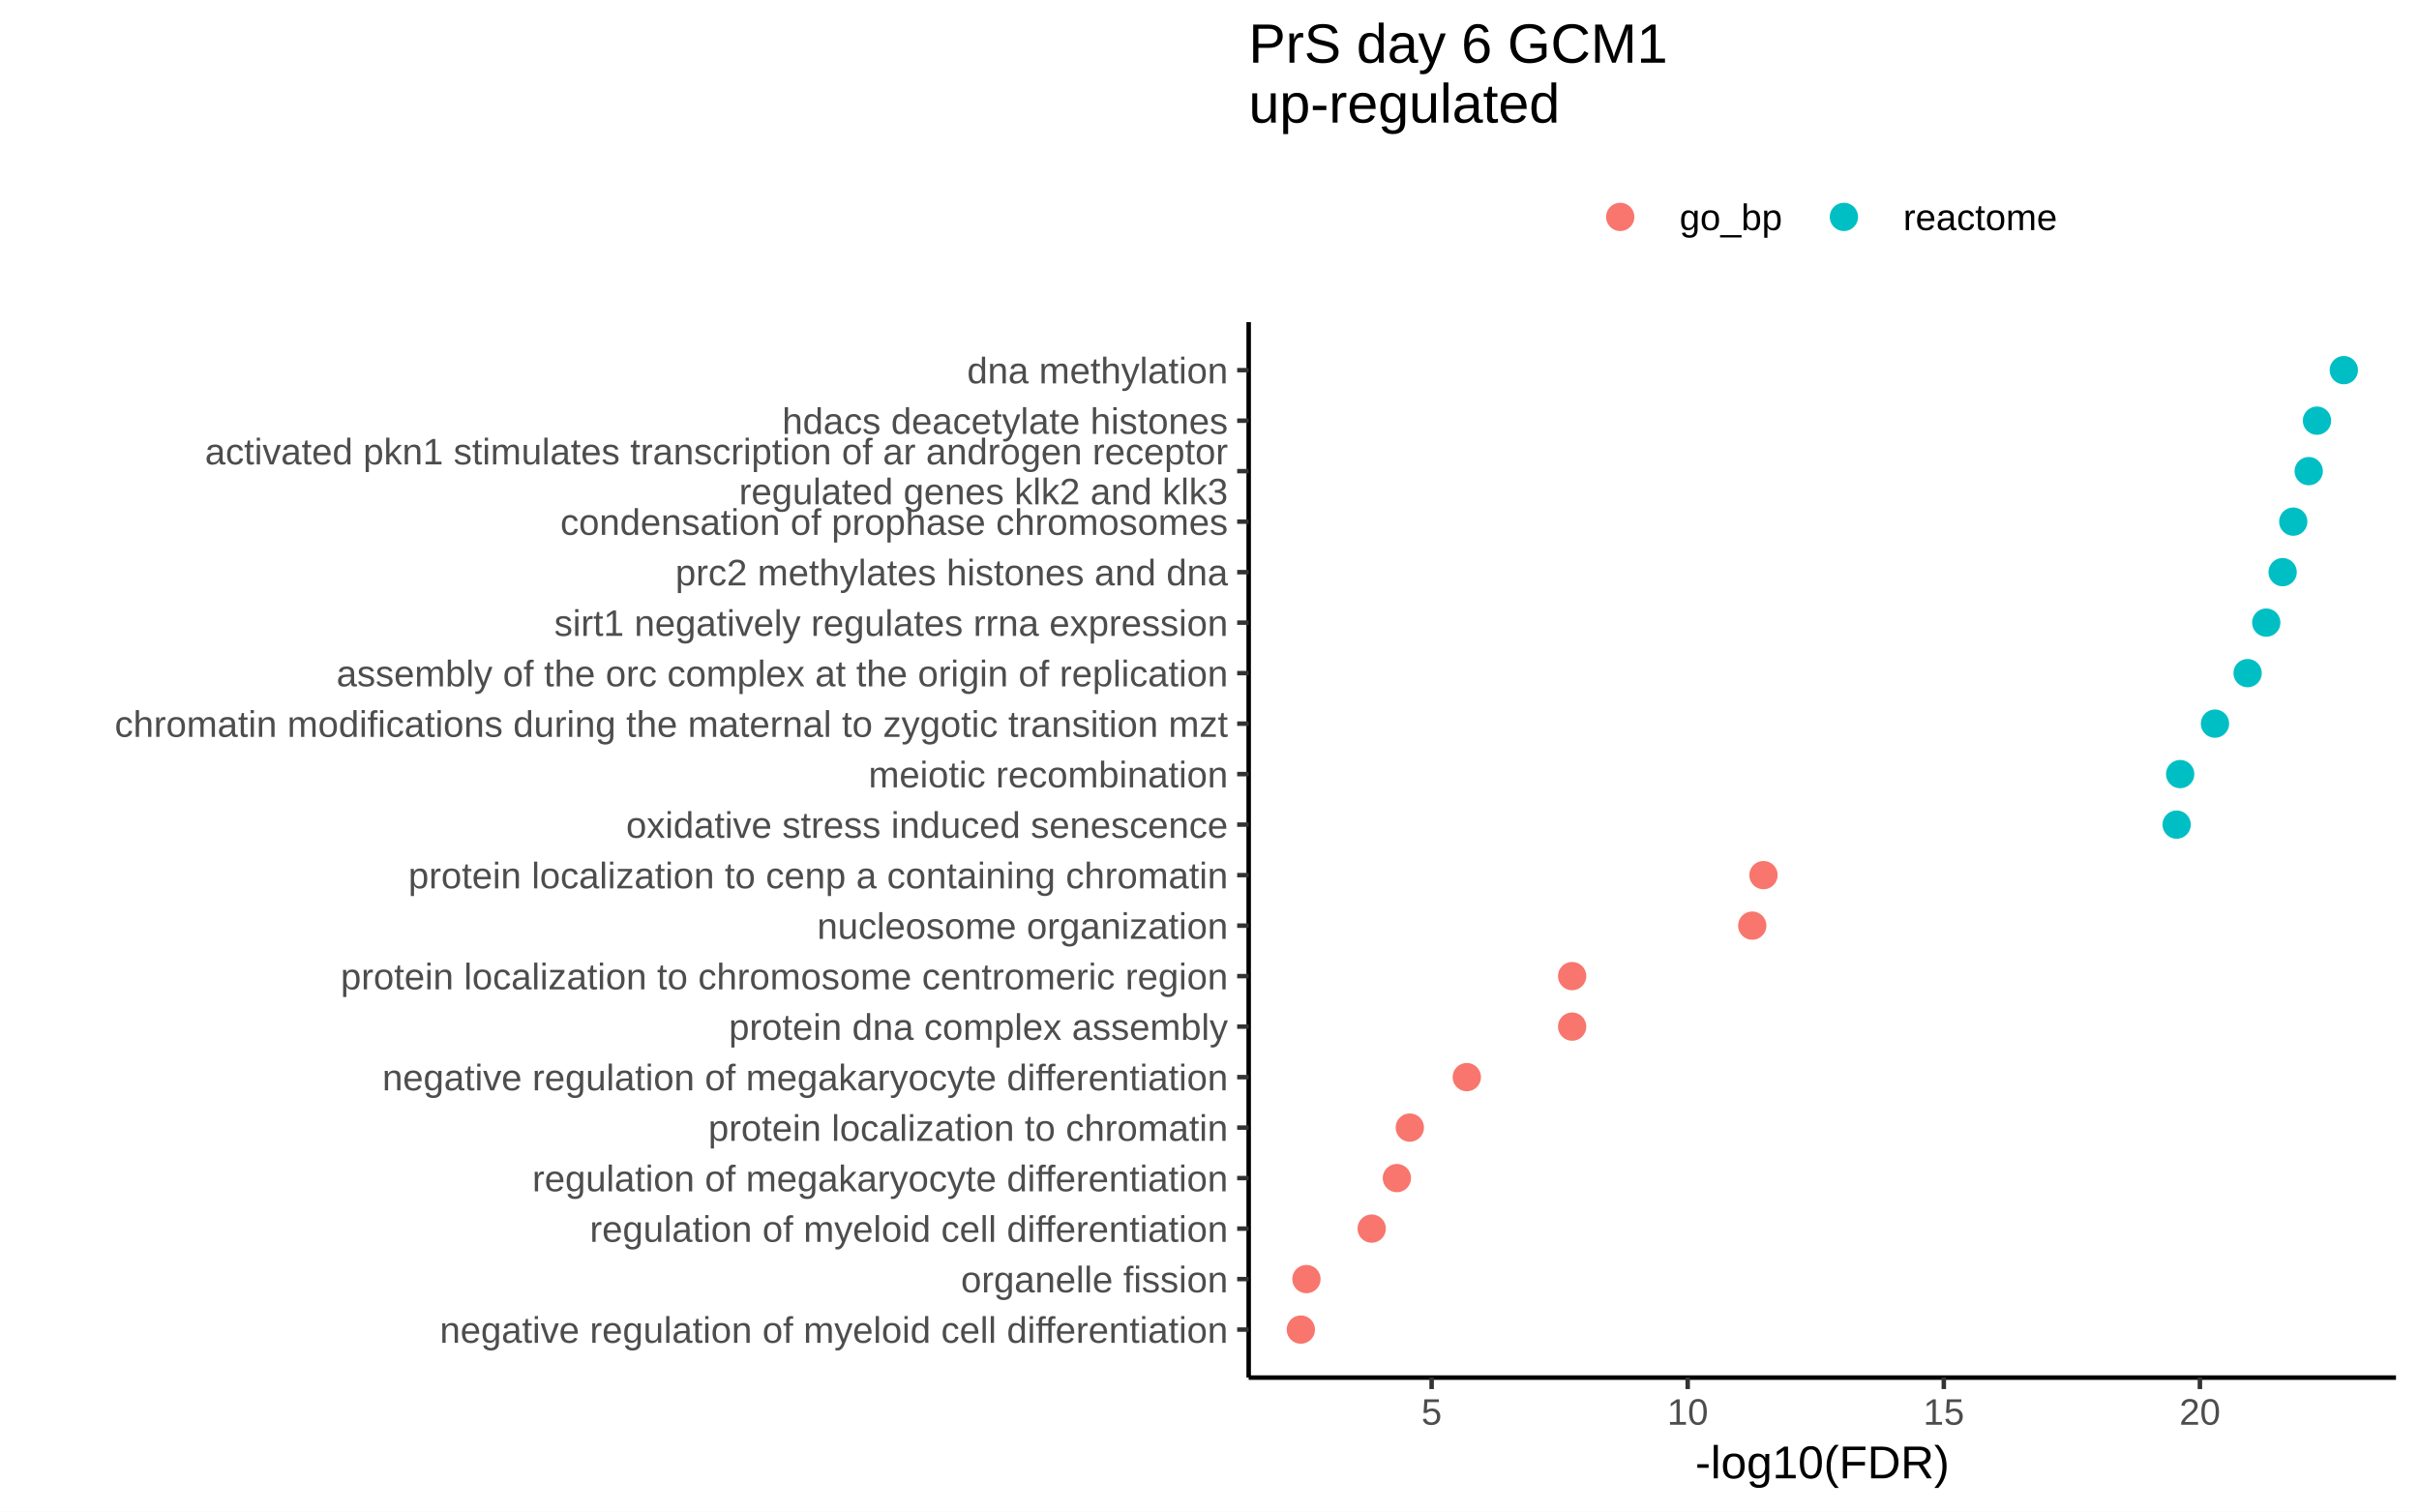
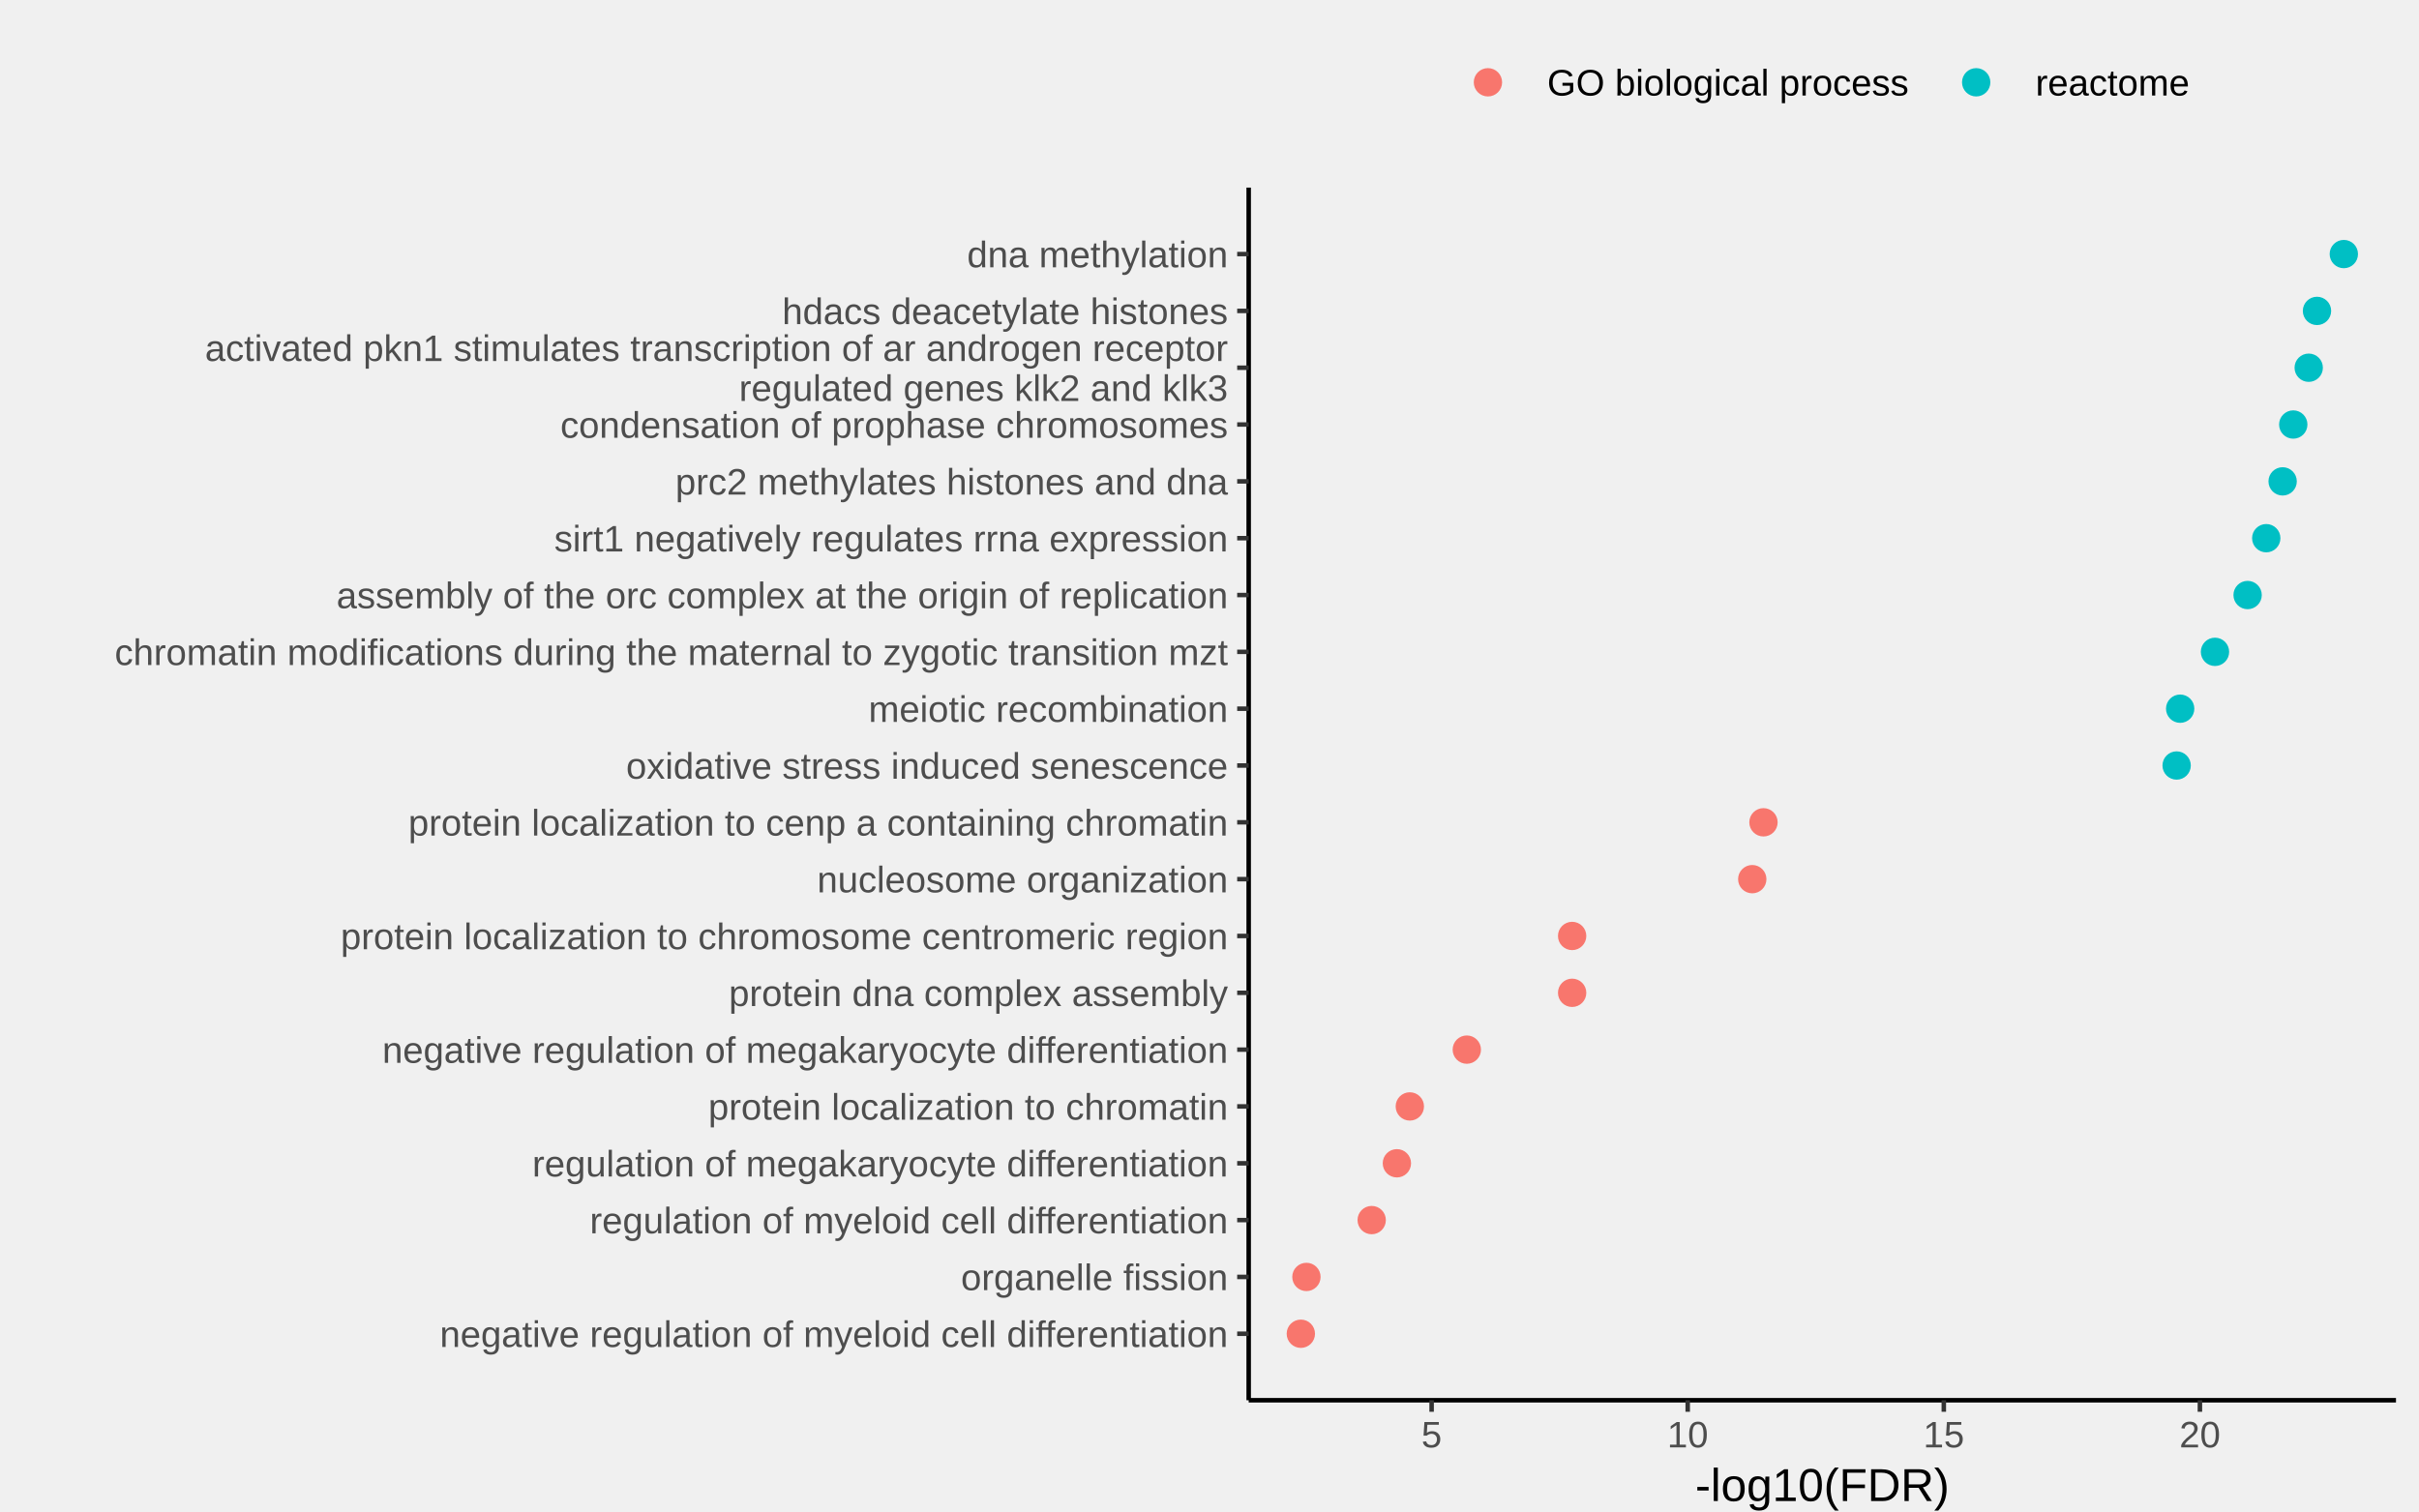
<svg xmlns="http://www.w3.org/2000/svg" class="svglite" width="576.00pt" height="360.00pt" viewBox="0 0 576.00 360.00">
  <defs>
    <style type="text/css">
    .svglite line, .svglite polyline, .svglite polygon, .svglite path, .svglite rect, .svglite circle {
      fill: none;
      stroke: #000000;
      stroke-linecap: round;
      stroke-linejoin: round;
      stroke-miterlimit: 10.00;
    }
    .svglite text {
      white-space: pre;
    }
  </style>
  </defs>
  <rect width="100%" height="100%" style="stroke: none; fill: none;" />
  <defs>
    <clipPath id="cpMC4wMHw1NzYuMDB8MC4wMHwzNjAuMDA=">
      <rect x="0.00" y="0.00" width="576.00" height="360.00" />
    </clipPath>
  </defs>
  <g clip-path="url(#cpMC4wMHw1NzYuMDB8MC4wMHwzNjAuMDA=)">
-     <rect x="0.00" y="0.00" width="576.00" height="360.00" style="stroke-width: 1.07; stroke: #FFFFFF; fill: #FFFFFF;" />
+     <rect x="0.00" y="0.00" width="576.00" height="365.40" style="stroke-width: 1.07; stroke: none;" />
  </g>
  <defs>
-     <clipPath id="cpMjk3LjMzfDU3MC41Mnw3Ni43M3wzMjguMTA=">
-       <rect x="297.33" y="76.73" width="273.19" height="251.36" />
+     <clipPath id="cpMjk3LjMzfDU3MC41Mnw0NC42OHwzMzMuNTA=">
+       <rect x="297.33" y="44.68" width="273.19" height="288.82" />
    </clipPath>
  </defs>
-   <g clip-path="url(#cpMjk3LjMzfDU3MC41Mnw3Ni43M3wzMjguMTA=)">
-     <rect x="297.33" y="76.73" width="273.19" height="251.36" style="stroke-width: 1.07; stroke: none; fill: #FFFFFF;" />
-     <circle cx="309.75" cy="316.67" r="3.02" style="stroke-width: 0.71; stroke: #F8766D; fill: #F8766D;" />
-     <circle cx="311.08" cy="304.64" r="3.02" style="stroke-width: 0.71; stroke: #F8766D; fill: #F8766D;" />
-     <circle cx="326.62" cy="292.62" r="3.02" style="stroke-width: 0.71; stroke: #F8766D; fill: #F8766D;" />
-     <circle cx="332.62" cy="280.59" r="3.02" style="stroke-width: 0.71; stroke: #F8766D; fill: #F8766D;" />
-     <circle cx="335.70" cy="268.56" r="3.02" style="stroke-width: 0.71; stroke: #F8766D; fill: #F8766D;" />
-     <circle cx="349.27" cy="256.54" r="3.02" style="stroke-width: 0.71; stroke: #F8766D; fill: #F8766D;" />
-     <circle cx="374.35" cy="244.51" r="3.02" style="stroke-width: 0.71; stroke: #F8766D; fill: #F8766D;" />
-     <circle cx="374.35" cy="232.48" r="3.02" style="stroke-width: 0.71; stroke: #F8766D; fill: #F8766D;" />
-     <circle cx="417.24" cy="220.46" r="3.02" style="stroke-width: 0.71; stroke: #F8766D; fill: #F8766D;" />
-     <circle cx="419.91" cy="208.43" r="3.02" style="stroke-width: 0.71; stroke: #F8766D; fill: #F8766D;" />
-     <circle cx="518.29" cy="196.40" r="3.02" style="stroke-width: 0.71; stroke: #00BFC4; fill: #00BFC4;" />
-     <circle cx="519.13" cy="184.37" r="3.02" style="stroke-width: 0.71; stroke: #00BFC4; fill: #00BFC4;" />
-     <circle cx="527.42" cy="172.35" r="3.02" style="stroke-width: 0.71; stroke: #00BFC4; fill: #00BFC4;" />
-     <circle cx="535.19" cy="160.32" r="3.02" style="stroke-width: 0.71; stroke: #00BFC4; fill: #00BFC4;" />
-     <circle cx="539.63" cy="148.29" r="3.02" style="stroke-width: 0.71; stroke: #00BFC4; fill: #00BFC4;" />
-     <circle cx="543.53" cy="136.27" r="3.02" style="stroke-width: 0.71; stroke: #00BFC4; fill: #00BFC4;" />
-     <circle cx="546.06" cy="124.24" r="3.02" style="stroke-width: 0.71; stroke: #00BFC4; fill: #00BFC4;" />
-     <circle cx="549.74" cy="112.21" r="3.02" style="stroke-width: 0.71; stroke: #00BFC4; fill: #00BFC4;" />
-     <circle cx="551.71" cy="100.19" r="3.02" style="stroke-width: 0.71; stroke: #00BFC4; fill: #00BFC4;" />
-     <circle cx="558.10" cy="88.16" r="3.02" style="stroke-width: 0.71; stroke: #00BFC4; fill: #00BFC4;" />
+   <g clip-path="url(#cpMjk3LjMzfDU3MC41Mnw0NC42OHwzMzMuNTA=)">
+     <rect x="297.33" y="44.68" width="273.19" height="288.82" style="stroke-width: 1.07; stroke: none;" />
+     <circle cx="309.75" cy="317.66" r="3.02" style="stroke-width: 0.71; stroke: #F8766D; fill: #F8766D;" />
+     <circle cx="311.08" cy="304.13" r="3.02" style="stroke-width: 0.71; stroke: #F8766D; fill: #F8766D;" />
+     <circle cx="326.62" cy="290.59" r="3.02" style="stroke-width: 0.71; stroke: #F8766D; fill: #F8766D;" />
+     <circle cx="332.62" cy="277.06" r="3.02" style="stroke-width: 0.71; stroke: #F8766D; fill: #F8766D;" />
+     <circle cx="335.70" cy="263.52" r="3.02" style="stroke-width: 0.71; stroke: #F8766D; fill: #F8766D;" />
+     <circle cx="349.27" cy="249.99" r="3.02" style="stroke-width: 0.71; stroke: #F8766D; fill: #F8766D;" />
+     <circle cx="374.35" cy="236.46" r="3.02" style="stroke-width: 0.71; stroke: #F8766D; fill: #F8766D;" />
+     <circle cx="374.35" cy="222.92" r="3.02" style="stroke-width: 0.71; stroke: #F8766D; fill: #F8766D;" />
+     <circle cx="417.24" cy="209.39" r="3.02" style="stroke-width: 0.71; stroke: #F8766D; fill: #F8766D;" />
+     <circle cx="419.91" cy="195.85" r="3.02" style="stroke-width: 0.71; stroke: #F8766D; fill: #F8766D;" />
+     <circle cx="518.29" cy="182.32" r="3.02" style="stroke-width: 0.71; stroke: #00BFC4; fill: #00BFC4;" />
+     <circle cx="519.13" cy="168.79" r="3.02" style="stroke-width: 0.71; stroke: #00BFC4; fill: #00BFC4;" />
+     <circle cx="527.42" cy="155.25" r="3.02" style="stroke-width: 0.71; stroke: #00BFC4; fill: #00BFC4;" />
+     <circle cx="535.19" cy="141.72" r="3.02" style="stroke-width: 0.71; stroke: #00BFC4; fill: #00BFC4;" />
+     <circle cx="539.63" cy="128.18" r="3.02" style="stroke-width: 0.71; stroke: #00BFC4; fill: #00BFC4;" />
+     <circle cx="543.53" cy="114.65" r="3.02" style="stroke-width: 0.71; stroke: #00BFC4; fill: #00BFC4;" />
+     <circle cx="546.06" cy="101.11" r="3.02" style="stroke-width: 0.71; stroke: #00BFC4; fill: #00BFC4;" />
+     <circle cx="549.74" cy="87.58" r="3.02" style="stroke-width: 0.71; stroke: #00BFC4; fill: #00BFC4;" />
+     <circle cx="551.71" cy="74.05" r="3.02" style="stroke-width: 0.71; stroke: #00BFC4; fill: #00BFC4;" />
+     <circle cx="558.10" cy="60.51" r="3.02" style="stroke-width: 0.71; stroke: #00BFC4; fill: #00BFC4;" />
  </g>
  <g clip-path="url(#cpMC4wMHw1NzYuMDB8MC4wMHwzNjAuMDA=)">
-     <polyline points="297.33,328.10 297.33,76.73 " style="stroke-width: 1.07; stroke-linecap: butt;" />
-     <text x="292.40" y="319.82" text-anchor="end" style="font-size: 8.80px;fill: #4D4D4D; font-family: &quot;Arial&quot;;" textLength="236.61px" lengthAdjust="spacingAndGlyphs">                    negative regulation of myeloid cell differentiation</text>
-     <text x="292.40" y="307.80" text-anchor="end" style="font-size: 8.80px;fill: #4D4D4D; font-family: &quot;Arial&quot;;" textLength="205.15px" lengthAdjust="spacingAndGlyphs">                                                          organelle fission</text>
-     <text x="292.40" y="295.77" text-anchor="end" style="font-size: 8.80px;fill: #4D4D4D; font-family: &quot;Arial&quot;;" textLength="225.31px" lengthAdjust="spacingAndGlyphs">                              regulation of myeloid cell differentiation</text>
-     <text x="292.40" y="283.74" text-anchor="end" style="font-size: 8.80px;fill: #4D4D4D; font-family: &quot;Arial&quot;;" textLength="236.58px" lengthAdjust="spacingAndGlyphs">                             regulation of megakaryocyte differentiation</text>
-     <text x="292.40" y="271.72" text-anchor="end" style="font-size: 8.80px;fill: #4D4D4D; font-family: &quot;Arial&quot;;" textLength="221.36px" lengthAdjust="spacingAndGlyphs">                                        protein localization to chromatin</text>
-     <text x="292.40" y="259.69" text-anchor="end" style="font-size: 8.80px;fill: #4D4D4D; font-family: &quot;Arial&quot;;" textLength="247.89px" lengthAdjust="spacingAndGlyphs">                   negative regulation of megakaryocyte differentiation</text>
-     <text x="292.40" y="247.66" text-anchor="end" style="font-size: 8.80px;fill: #4D4D4D; font-family: &quot;Arial&quot;;" textLength="231.13px" lengthAdjust="spacingAndGlyphs">                                              protein dna complex assembly</text>
-     <text x="292.40" y="235.64" text-anchor="end" style="font-size: 8.80px;fill: #4D4D4D; font-family: &quot;Arial&quot;;" textLength="255.20px" lengthAdjust="spacingAndGlyphs">                  protein localization to chromosome centromeric region</text>
-     <text x="292.40" y="223.61" text-anchor="end" style="font-size: 8.80px;fill: #4D4D4D; font-family: &quot;Arial&quot;;" textLength="222.32px" lengthAdjust="spacingAndGlyphs">                                                   nucleosome organization</text>
-     <text x="292.40" y="211.58" text-anchor="end" style="font-size: 8.80px;fill: #4D4D4D; font-family: &quot;Arial&quot;;" textLength="243.96px" lengthAdjust="spacingAndGlyphs">                    protein localization to cenp a containing chromatin</text>
-     <text x="292.40" y="199.55" text-anchor="end" style="font-size: 8.80px;fill: #4D4D4D; font-family: &quot;Arial&quot;;" textLength="236.07px" lengthAdjust="spacingAndGlyphs">                                      oxidative stress induced senescence</text>
-     <text x="292.40" y="187.53" text-anchor="end" style="font-size: 8.80px;fill: #4D4D4D; font-family: &quot;Arial&quot;;" textLength="214.94px" lengthAdjust="spacingAndGlyphs">                                                     meiotic recombination</text>
-     <text x="292.40" y="175.50" text-anchor="end" style="font-size: 8.80px;fill: #4D4D4D; font-family: &quot;Arial&quot;;" textLength="267.47px" lengthAdjust="spacingAndGlyphs"> chromatin modifications during the maternal to zygotic transition mzt</text>
-     <text x="292.40" y="163.47" text-anchor="end" style="font-size: 8.80px;fill: #4D4D4D; font-family: &quot;Arial&quot;;" textLength="248.84px" lengthAdjust="spacingAndGlyphs">               assembly of the orc complex at the origin of replication</text>
-     <text x="292.40" y="151.45" text-anchor="end" style="font-size: 8.80px;fill: #4D4D4D; font-family: &quot;Arial&quot;;" textLength="233.64px" lengthAdjust="spacingAndGlyphs">                              sirt1 negatively regulates rrna expression</text>
-     <text x="292.40" y="139.42" text-anchor="end" style="font-size: 8.80px;fill: #4D4D4D; font-family: &quot;Arial&quot;;" textLength="231.65px" lengthAdjust="spacingAndGlyphs">                                         prc2 methylates histones and dna</text>
-     <text x="292.40" y="127.39" text-anchor="end" style="font-size: 8.80px;fill: #4D4D4D; font-family: &quot;Arial&quot;;" textLength="249.30px" lengthAdjust="spacingAndGlyphs">                                     condensation of prophase chromosomes</text>
-     <text x="292.40" y="110.61" text-anchor="end" style="font-size: 8.80px;fill: #4D4D4D; font-family: &quot;Arial&quot;;" textLength="260.65px" lengthAdjust="spacingAndGlyphs">      activated pkn1 stimulates transcription of ar androgen receptor </text>
-     <text x="292.40" y="120.12" text-anchor="end" style="font-size: 8.80px;fill: #4D4D4D; font-family: &quot;Arial&quot;;" textLength="116.42px" lengthAdjust="spacingAndGlyphs">regulated genes klk2 and klk3</text>
-     <text x="292.40" y="103.34" text-anchor="end" style="font-size: 8.80px;fill: #4D4D4D; font-family: &quot;Arial&quot;;" textLength="223.31px" lengthAdjust="spacingAndGlyphs">                                                hdacs deacetylate histones</text>
-     <text x="292.40" y="91.31" text-anchor="end" style="font-size: 8.80px;fill: #4D4D4D; font-family: &quot;Arial&quot;;" textLength="208.57px" lengthAdjust="spacingAndGlyphs">                                                            dna methylation</text>
-     <polyline points="294.59,316.67 297.33,316.67 " style="stroke-width: 1.07; stroke: #333333; stroke-linecap: butt;" />
-     <polyline points="294.59,304.64 297.33,304.64 " style="stroke-width: 1.07; stroke: #333333; stroke-linecap: butt;" />
-     <polyline points="294.59,292.62 297.33,292.62 " style="stroke-width: 1.07; stroke: #333333; stroke-linecap: butt;" />
-     <polyline points="294.59,280.59 297.33,280.59 " style="stroke-width: 1.07; stroke: #333333; stroke-linecap: butt;" />
-     <polyline points="294.59,268.56 297.33,268.56 " style="stroke-width: 1.07; stroke: #333333; stroke-linecap: butt;" />
-     <polyline points="294.59,256.54 297.33,256.54 " style="stroke-width: 1.07; stroke: #333333; stroke-linecap: butt;" />
-     <polyline points="294.59,244.51 297.33,244.51 " style="stroke-width: 1.07; stroke: #333333; stroke-linecap: butt;" />
-     <polyline points="294.59,232.48 297.33,232.48 " style="stroke-width: 1.07; stroke: #333333; stroke-linecap: butt;" />
-     <polyline points="294.59,220.46 297.33,220.46 " style="stroke-width: 1.07; stroke: #333333; stroke-linecap: butt;" />
-     <polyline points="294.59,208.43 297.33,208.43 " style="stroke-width: 1.07; stroke: #333333; stroke-linecap: butt;" />
-     <polyline points="294.59,196.40 297.33,196.40 " style="stroke-width: 1.07; stroke: #333333; stroke-linecap: butt;" />
-     <polyline points="294.59,184.37 297.33,184.37 " style="stroke-width: 1.07; stroke: #333333; stroke-linecap: butt;" />
-     <polyline points="294.59,172.35 297.33,172.35 " style="stroke-width: 1.07; stroke: #333333; stroke-linecap: butt;" />
-     <polyline points="294.59,160.32 297.33,160.32 " style="stroke-width: 1.07; stroke: #333333; stroke-linecap: butt;" />
-     <polyline points="294.59,148.29 297.33,148.29 " style="stroke-width: 1.07; stroke: #333333; stroke-linecap: butt;" />
-     <polyline points="294.59,136.27 297.33,136.27 " style="stroke-width: 1.07; stroke: #333333; stroke-linecap: butt;" />
-     <polyline points="294.59,124.24 297.33,124.24 " style="stroke-width: 1.07; stroke: #333333; stroke-linecap: butt;" />
-     <polyline points="294.59,112.21 297.33,112.21 " style="stroke-width: 1.07; stroke: #333333; stroke-linecap: butt;" />
-     <polyline points="294.59,100.19 297.33,100.19 " style="stroke-width: 1.07; stroke: #333333; stroke-linecap: butt;" />
-     <polyline points="294.59,88.16 297.33,88.16 " style="stroke-width: 1.07; stroke: #333333; stroke-linecap: butt;" />
-     <polyline points="297.33,328.10 570.52,328.10 " style="stroke-width: 1.07; stroke-linecap: butt;" />
-     <polyline points="340.89,330.84 340.89,328.10 " style="stroke-width: 1.07; stroke: #333333; stroke-linecap: butt;" />
-     <polyline points="401.87,330.84 401.87,328.10 " style="stroke-width: 1.07; stroke: #333333; stroke-linecap: butt;" />
-     <polyline points="462.85,330.84 462.85,328.10 " style="stroke-width: 1.07; stroke: #333333; stroke-linecap: butt;" />
-     <polyline points="523.83,330.84 523.83,328.10 " style="stroke-width: 1.07; stroke: #333333; stroke-linecap: butt;" />
-     <text x="340.89" y="339.33" text-anchor="middle" style="font-size: 8.80px;fill: #4D4D4D; font-family: &quot;Arial&quot;;" textLength="4.90px" lengthAdjust="spacingAndGlyphs">5</text>
-     <text x="401.87" y="339.33" text-anchor="middle" style="font-size: 8.80px;fill: #4D4D4D; font-family: &quot;Arial&quot;;" textLength="9.79px" lengthAdjust="spacingAndGlyphs">10</text>
-     <text x="462.85" y="339.33" text-anchor="middle" style="font-size: 8.80px;fill: #4D4D4D; font-family: &quot;Arial&quot;;" textLength="9.79px" lengthAdjust="spacingAndGlyphs">15</text>
-     <text x="523.83" y="339.33" text-anchor="middle" style="font-size: 8.80px;fill: #4D4D4D; font-family: &quot;Arial&quot;;" textLength="9.79px" lengthAdjust="spacingAndGlyphs">20</text>
-     <text x="433.93" y="352.10" text-anchor="middle" style="font-size: 11.00px; font-family: &quot;Arial&quot;;" textLength="60.52px" lengthAdjust="spacingAndGlyphs">-log10(FDR)</text>
-     <rect x="371.68" y="37.54" width="124.49" height="28.24" style="stroke-width: 1.07; stroke: none; fill: #FFFFFF;" />
-     <rect x="377.16" y="43.02" width="17.28" height="17.28" style="stroke-width: 1.07; stroke: none; fill: #FFFFFF;" />
-     <circle cx="385.80" cy="51.66" r="3.02" style="stroke-width: 0.71; stroke: #F8766D; fill: #F8766D;" />
-     <rect x="430.42" y="43.02" width="17.28" height="17.28" style="stroke-width: 1.07; stroke: none; fill: #FFFFFF;" />
-     <circle cx="439.06" cy="51.66" r="3.02" style="stroke-width: 0.71; stroke: #00BFC4; fill: #00BFC4;" />
-     <text x="399.92" y="54.81" style="font-size: 8.80px; font-family: &quot;Arial&quot;;" textLength="24.48px" lengthAdjust="spacingAndGlyphs">go_bp</text>
-     <text x="453.18" y="54.81" style="font-size: 8.80px; font-family: &quot;Arial&quot;;" textLength="36.68px" lengthAdjust="spacingAndGlyphs">reactome</text>
-     <text x="297.33" y="14.94" style="font-size: 13.20px; font-family: &quot;Arial&quot;;" textLength="99.70px" lengthAdjust="spacingAndGlyphs">PrS day 6 GCM1</text>
-     <text x="297.33" y="29.20" style="font-size: 13.20px; font-family: &quot;Arial&quot;;" textLength="74.07px" lengthAdjust="spacingAndGlyphs">up-regulated</text>
+     <polyline points="297.33,333.50 297.33,44.68 " style="stroke-width: 1.07; stroke-linecap: butt;" />
+     <text x="292.40" y="320.81" text-anchor="end" style="font-size: 8.80px;fill: #4D4D4D; font-family: &quot;Arial&quot;;" textLength="236.61px" lengthAdjust="spacingAndGlyphs">                    negative regulation of myeloid cell differentiation</text>
+     <text x="292.40" y="307.28" text-anchor="end" style="font-size: 8.80px;fill: #4D4D4D; font-family: &quot;Arial&quot;;" textLength="205.15px" lengthAdjust="spacingAndGlyphs">                                                          organelle fission</text>
+     <text x="292.40" y="293.75" text-anchor="end" style="font-size: 8.80px;fill: #4D4D4D; font-family: &quot;Arial&quot;;" textLength="225.31px" lengthAdjust="spacingAndGlyphs">                              regulation of myeloid cell differentiation</text>
+     <text x="292.40" y="280.21" text-anchor="end" style="font-size: 8.80px;fill: #4D4D4D; font-family: &quot;Arial&quot;;" textLength="236.58px" lengthAdjust="spacingAndGlyphs">                             regulation of megakaryocyte differentiation</text>
+     <text x="292.40" y="266.68" text-anchor="end" style="font-size: 8.80px;fill: #4D4D4D; font-family: &quot;Arial&quot;;" textLength="221.36px" lengthAdjust="spacingAndGlyphs">                                        protein localization to chromatin</text>
+     <text x="292.40" y="253.14" text-anchor="end" style="font-size: 8.80px;fill: #4D4D4D; font-family: &quot;Arial&quot;;" textLength="247.89px" lengthAdjust="spacingAndGlyphs">                   negative regulation of megakaryocyte differentiation</text>
+     <text x="292.40" y="239.61" text-anchor="end" style="font-size: 8.80px;fill: #4D4D4D; font-family: &quot;Arial&quot;;" textLength="231.13px" lengthAdjust="spacingAndGlyphs">                                              protein dna complex assembly</text>
+     <text x="292.40" y="226.08" text-anchor="end" style="font-size: 8.80px;fill: #4D4D4D; font-family: &quot;Arial&quot;;" textLength="255.20px" lengthAdjust="spacingAndGlyphs">                  protein localization to chromosome centromeric region</text>
+     <text x="292.40" y="212.54" text-anchor="end" style="font-size: 8.80px;fill: #4D4D4D; font-family: &quot;Arial&quot;;" textLength="222.32px" lengthAdjust="spacingAndGlyphs">                                                   nucleosome organization</text>
+     <text x="292.40" y="199.01" text-anchor="end" style="font-size: 8.80px;fill: #4D4D4D; font-family: &quot;Arial&quot;;" textLength="243.96px" lengthAdjust="spacingAndGlyphs">                    protein localization to cenp a containing chromatin</text>
+     <text x="292.40" y="185.47" text-anchor="end" style="font-size: 8.80px;fill: #4D4D4D; font-family: &quot;Arial&quot;;" textLength="236.07px" lengthAdjust="spacingAndGlyphs">                                      oxidative stress induced senescence</text>
+     <text x="292.40" y="171.94" text-anchor="end" style="font-size: 8.80px;fill: #4D4D4D; font-family: &quot;Arial&quot;;" textLength="214.94px" lengthAdjust="spacingAndGlyphs">                                                     meiotic recombination</text>
+     <text x="292.40" y="158.40" text-anchor="end" style="font-size: 8.80px;fill: #4D4D4D; font-family: &quot;Arial&quot;;" textLength="267.47px" lengthAdjust="spacingAndGlyphs"> chromatin modifications during the maternal to zygotic transition mzt</text>
+     <text x="292.40" y="144.87" text-anchor="end" style="font-size: 8.80px;fill: #4D4D4D; font-family: &quot;Arial&quot;;" textLength="248.84px" lengthAdjust="spacingAndGlyphs">               assembly of the orc complex at the origin of replication</text>
+     <text x="292.40" y="131.34" text-anchor="end" style="font-size: 8.80px;fill: #4D4D4D; font-family: &quot;Arial&quot;;" textLength="233.64px" lengthAdjust="spacingAndGlyphs">                              sirt1 negatively regulates rrna expression</text>
+     <text x="292.40" y="117.80" text-anchor="end" style="font-size: 8.80px;fill: #4D4D4D; font-family: &quot;Arial&quot;;" textLength="231.65px" lengthAdjust="spacingAndGlyphs">                                         prc2 methylates histones and dna</text>
+     <text x="292.40" y="104.27" text-anchor="end" style="font-size: 8.80px;fill: #4D4D4D; font-family: &quot;Arial&quot;;" textLength="249.30px" lengthAdjust="spacingAndGlyphs">                                     condensation of prophase chromosomes</text>
+     <text x="292.40" y="85.98" text-anchor="end" style="font-size: 8.80px;fill: #4D4D4D; font-family: &quot;Arial&quot;;" textLength="260.65px" lengthAdjust="spacingAndGlyphs">      activated pkn1 stimulates transcription of ar androgen receptor </text>
+     <text x="292.40" y="95.49" text-anchor="end" style="font-size: 8.80px;fill: #4D4D4D; font-family: &quot;Arial&quot;;" textLength="116.42px" lengthAdjust="spacingAndGlyphs">regulated genes klk2 and klk3</text>
+     <text x="292.40" y="77.20" text-anchor="end" style="font-size: 8.80px;fill: #4D4D4D; font-family: &quot;Arial&quot;;" textLength="223.31px" lengthAdjust="spacingAndGlyphs">                                                hdacs deacetylate histones</text>
+     <text x="292.40" y="63.67" text-anchor="end" style="font-size: 8.80px;fill: #4D4D4D; font-family: &quot;Arial&quot;;" textLength="208.57px" lengthAdjust="spacingAndGlyphs">                                                            dna methylation</text>
+     <polyline points="294.59,317.66 297.33,317.66 " style="stroke-width: 1.07; stroke: #333333; stroke-linecap: butt;" />
+     <polyline points="294.59,304.13 297.33,304.13 " style="stroke-width: 1.07; stroke: #333333; stroke-linecap: butt;" />
+     <polyline points="294.59,290.59 297.33,290.59 " style="stroke-width: 1.07; stroke: #333333; stroke-linecap: butt;" />
+     <polyline points="294.59,277.06 297.33,277.06 " style="stroke-width: 1.07; stroke: #333333; stroke-linecap: butt;" />
+     <polyline points="294.59,263.52 297.33,263.52 " style="stroke-width: 1.07; stroke: #333333; stroke-linecap: butt;" />
+     <polyline points="294.59,249.99 297.33,249.99 " style="stroke-width: 1.07; stroke: #333333; stroke-linecap: butt;" />
+     <polyline points="294.59,236.46 297.33,236.46 " style="stroke-width: 1.07; stroke: #333333; stroke-linecap: butt;" />
+     <polyline points="294.59,222.92 297.33,222.92 " style="stroke-width: 1.07; stroke: #333333; stroke-linecap: butt;" />
+     <polyline points="294.59,209.39 297.33,209.39 " style="stroke-width: 1.07; stroke: #333333; stroke-linecap: butt;" />
+     <polyline points="294.59,195.85 297.33,195.85 " style="stroke-width: 1.07; stroke: #333333; stroke-linecap: butt;" />
+     <polyline points="294.59,182.32 297.33,182.32 " style="stroke-width: 1.07; stroke: #333333; stroke-linecap: butt;" />
+     <polyline points="294.59,168.79 297.33,168.79 " style="stroke-width: 1.07; stroke: #333333; stroke-linecap: butt;" />
+     <polyline points="294.59,155.25 297.33,155.25 " style="stroke-width: 1.07; stroke: #333333; stroke-linecap: butt;" />
+     <polyline points="294.59,141.72 297.33,141.72 " style="stroke-width: 1.07; stroke: #333333; stroke-linecap: butt;" />
+     <polyline points="294.59,128.18 297.33,128.18 " style="stroke-width: 1.07; stroke: #333333; stroke-linecap: butt;" />
+     <polyline points="294.59,114.65 297.33,114.65 " style="stroke-width: 1.07; stroke: #333333; stroke-linecap: butt;" />
+     <polyline points="294.59,101.11 297.33,101.11 " style="stroke-width: 1.07; stroke: #333333; stroke-linecap: butt;" />
+     <polyline points="294.59,87.58 297.33,87.58 " style="stroke-width: 1.07; stroke: #333333; stroke-linecap: butt;" />
+     <polyline points="294.59,74.05 297.33,74.05 " style="stroke-width: 1.07; stroke: #333333; stroke-linecap: butt;" />
+     <polyline points="294.59,60.51 297.33,60.51 " style="stroke-width: 1.07; stroke: #333333; stroke-linecap: butt;" />
+     <polyline points="297.33,333.50 570.52,333.50 " style="stroke-width: 1.07; stroke-linecap: butt;" />
+     <polyline points="340.89,336.24 340.89,333.50 " style="stroke-width: 1.07; stroke: #333333; stroke-linecap: butt;" />
+     <polyline points="401.87,336.24 401.87,333.50 " style="stroke-width: 1.07; stroke: #333333; stroke-linecap: butt;" />
+     <polyline points="462.85,336.24 462.85,333.50 " style="stroke-width: 1.07; stroke: #333333; stroke-linecap: butt;" />
+     <polyline points="523.83,336.24 523.83,333.50 " style="stroke-width: 1.07; stroke: #333333; stroke-linecap: butt;" />
+     <text x="340.89" y="344.73" text-anchor="middle" style="font-size: 8.80px;fill: #4D4D4D; font-family: &quot;Arial&quot;;" textLength="4.90px" lengthAdjust="spacingAndGlyphs">5</text>
+     <text x="401.87" y="344.73" text-anchor="middle" style="font-size: 8.80px;fill: #4D4D4D; font-family: &quot;Arial&quot;;" textLength="9.79px" lengthAdjust="spacingAndGlyphs">10</text>
+     <text x="462.85" y="344.73" text-anchor="middle" style="font-size: 8.80px;fill: #4D4D4D; font-family: &quot;Arial&quot;;" textLength="9.79px" lengthAdjust="spacingAndGlyphs">15</text>
+     <text x="523.83" y="344.73" text-anchor="middle" style="font-size: 8.80px;fill: #4D4D4D; font-family: &quot;Arial&quot;;" textLength="9.79px" lengthAdjust="spacingAndGlyphs">20</text>
+     <text x="433.93" y="357.50" text-anchor="middle" style="font-size: 11.00px; font-family: &quot;Arial&quot;;" textLength="60.52px" lengthAdjust="spacingAndGlyphs">-log10(FDR)</text>
+     <rect x="340.18" y="5.48" width="187.50" height="28.24" style="stroke-width: 1.07; stroke: none;" />
+     <rect x="345.66" y="10.96" width="17.28" height="17.28" style="stroke-width: 1.07; stroke: none;" />
+     <circle cx="354.30" cy="19.60" r="3.02" style="stroke-width: 0.71; stroke: #F8766D; fill: #F8766D;" />
+     <rect x="461.92" y="10.96" width="17.28" height="17.28" style="stroke-width: 1.07; stroke: none;" />
+     <circle cx="470.56" cy="19.60" r="3.02" style="stroke-width: 0.71; stroke: #00BFC4; fill: #00BFC4;" />
+     <text x="368.42" y="22.75" style="font-size: 8.80px; font-family: &quot;Arial&quot;;" textLength="86.06px" lengthAdjust="spacingAndGlyphs">GO biological process</text>
+     <text x="484.68" y="22.75" style="font-size: 8.80px; font-family: &quot;Arial&quot;;" textLength="36.68px" lengthAdjust="spacingAndGlyphs">reactome</text>
  </g>
</svg>
